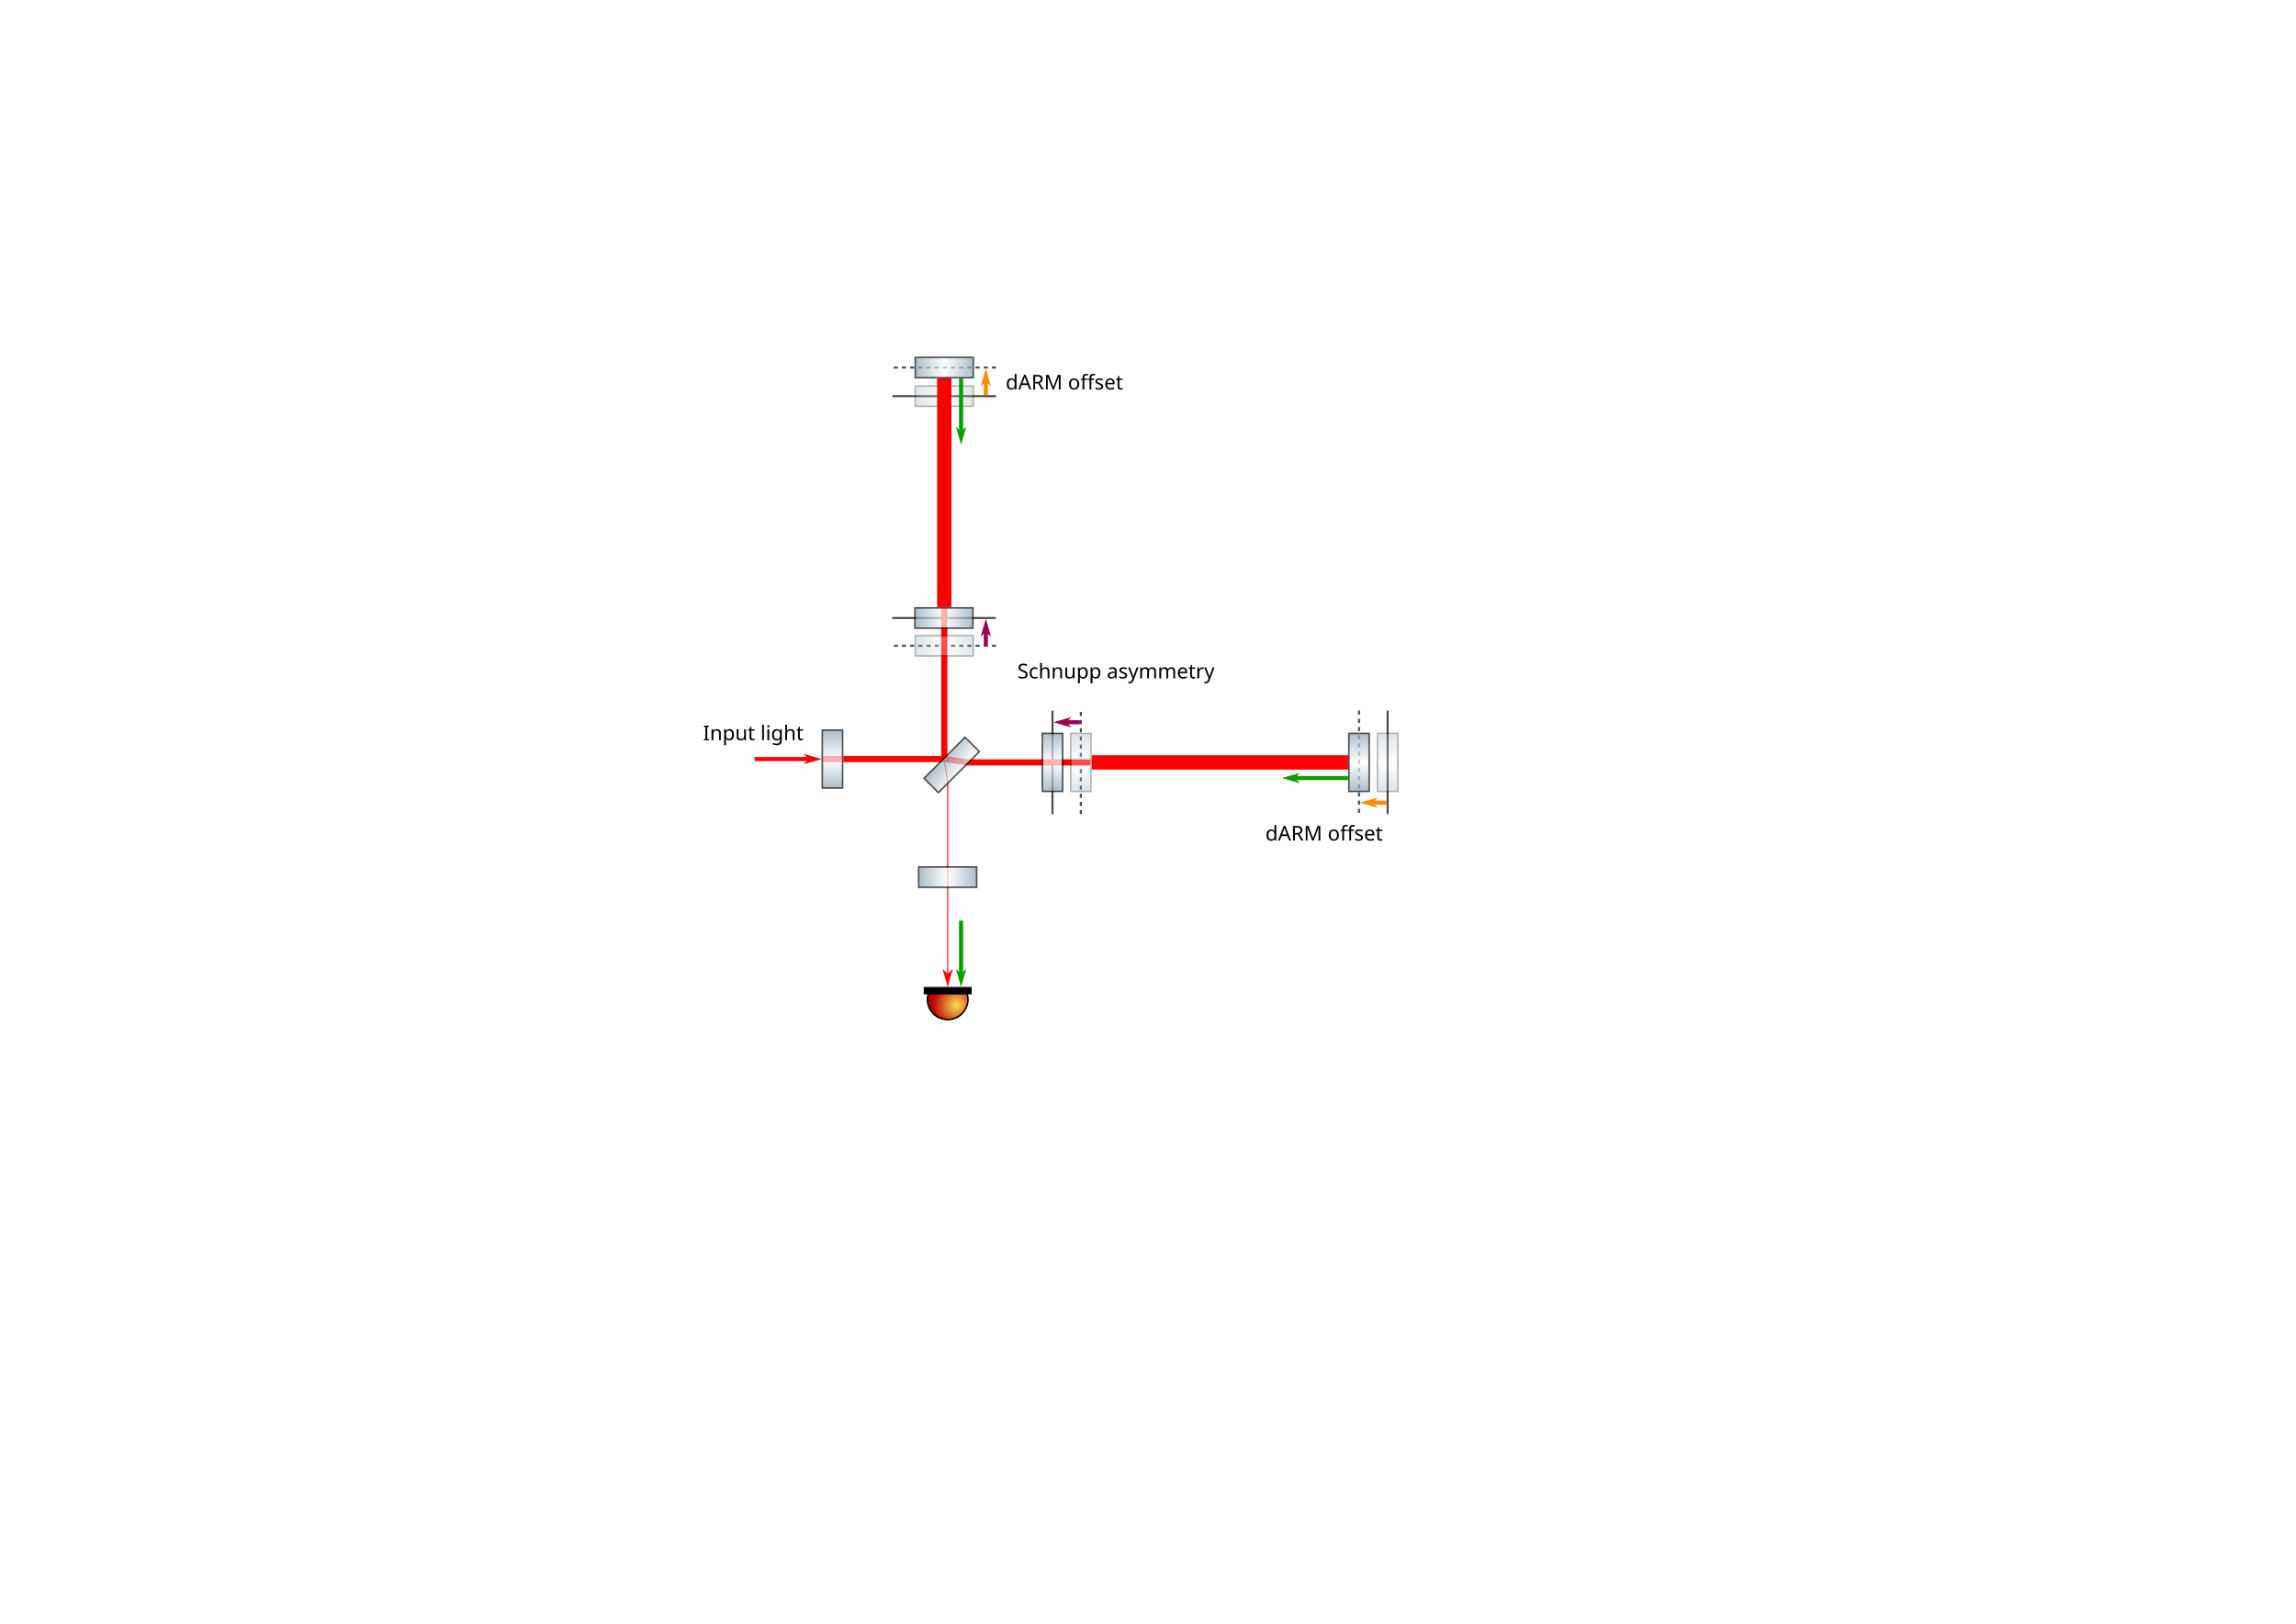
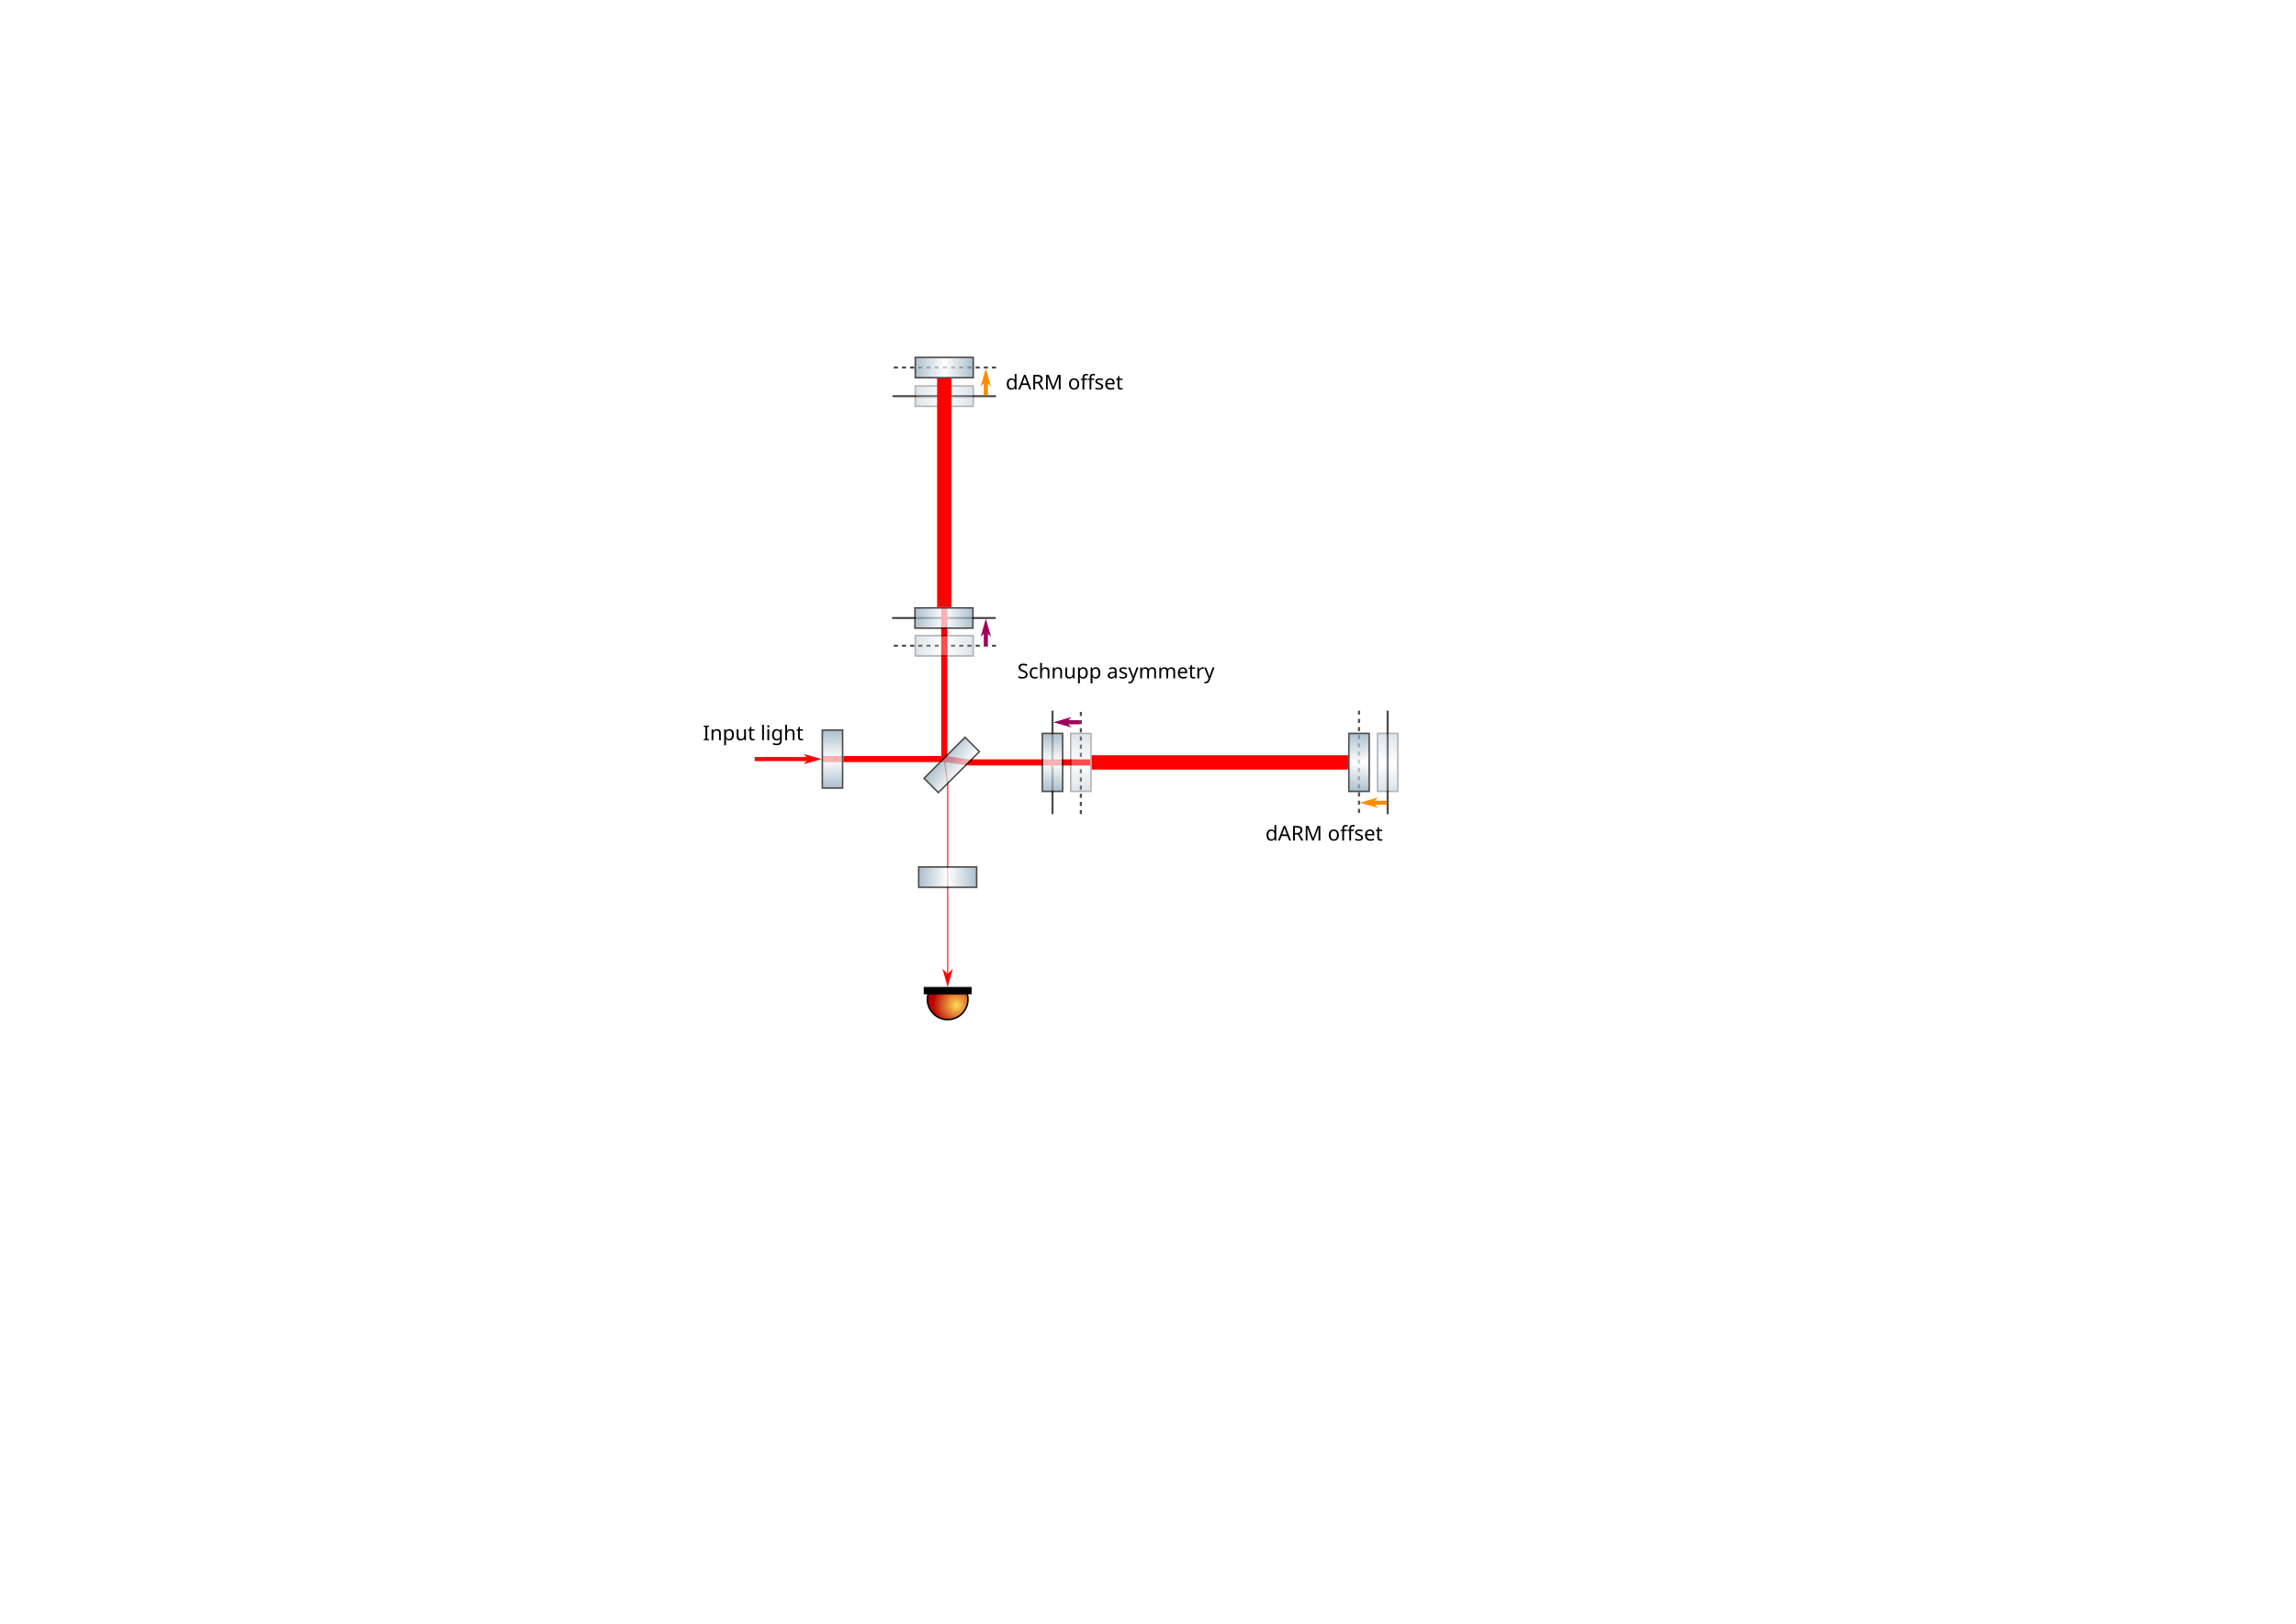
<svg xmlns="http://www.w3.org/2000/svg" xmlns:xlink="http://www.w3.org/1999/xlink" id="b-bsp" width="297mm" height="210mm" version="1.1">
  <defs id="defs14">
    <marker orient="auto" refY="0.0" refX="0.0" id="marker8374" style="overflow:visible;">
      <path id="path6327" d="M 0.0,0.0 L 5.0,-5.0 L -12.5,0.0 L 5.0,5.0 L 0.0,0.0 z " style="fill-rule:evenodd;stroke:#0a9e00;stroke-width:1pt;stroke-opacity:1;fill:#0a9e00;fill-opacity:1" transform="scale(0.2) rotate(180) translate(6,0)" />
    </marker>
    <marker style="overflow:visible;" id="marker23626" refX="0.0" refY="0.0" orient="auto">
      <path transform="scale(0.2) rotate(180) translate(6,0)" style="fill-rule:evenodd;stroke:#ff0000;stroke-width:1pt;stroke-opacity:1;fill:#ff0000;fill-opacity:1" d="M 0.0,0.0 L 5.0,-5.0 L -12.5,0.0 L 5.0,5.0 L 0.0,0.0 z " id="path23628" />
    </marker>
    <marker orient="auto" refY="0.0" refX="0.0" id="Arrow1Send" style="overflow:visible;">
      <path id="path4252" d="M 0.0,0.0 L 5.0,-5.0 L -12.5,0.0 L 5.0,5.0 L 0.0,0.0 z " style="fill-rule:evenodd;stroke:#ff0000;stroke-width:1pt;stroke-opacity:1;fill:#ff0000;fill-opacity:1" transform="scale(0.2) rotate(180) translate(6,0)" />
    </marker>
    <marker orient="auto" refY="0.0" refX="0.0" id="marker4571" style="overflow:visible;">
      <path id="path4573" style="fill-rule:evenodd;stroke-width:0.625;stroke-linejoin:round;stroke:#ff0000;stroke-opacity:1;fill:#ff0000;fill-opacity:1" d="M 8.719,4.034 L -2.207,0.016 L 8.719,-4.002 C 6.973,-1.63 6.983,1.616 8.719,4.034 z " transform="scale(0.6) rotate(180) translate(0,0)" />
    </marker>
    <marker orient="auto" refY="0.0" refX="0.0" id="Arrow2Mend" style="overflow:visible;">
      <path id="path4264" style="fill-rule:evenodd;stroke-width:0.625;stroke-linejoin:round;stroke:#000000;stroke-opacity:1;fill:#000000;fill-opacity:1" d="M 8.719,4.034 L -2.207,0.016 L 8.719,-4.002 C 6.973,-1.63 6.983,1.616 8.719,4.034 z " transform="scale(0.6) rotate(180) translate(0,0)" />
    </marker>
    <marker orient="auto" refY="0.0" refX="0.0" id="Arrow2Lend" style="overflow:visible;">
      <path id="path4258" style="fill-rule:evenodd;stroke-width:0.625;stroke-linejoin:round;stroke:#000000;stroke-opacity:1;fill:#000000;fill-opacity:1" d="M 8.719,4.034 L -2.207,0.016 L 8.719,-4.002 C 6.973,-1.63 6.983,1.616 8.719,4.034 z " transform="scale(1.1) rotate(180) translate(1,0)" />
    </marker>
    <marker orient="auto" refY="0.0" refX="0.0" id="Arrow1Lend" style="overflow:visible;">
      <path id="path4240" d="M 0.0,0.0 L 5.0,-5.0 L -12.5,0.0 L 5.0,5.0 L 0.0,0.0 z " style="fill-rule:evenodd;stroke:#ff0000;stroke-width:1pt;stroke-opacity:1;fill:#ff0000;fill-opacity:1" transform="scale(0.8) rotate(180) translate(12.5,0)" />
    </marker>
    <linearGradient gradientTransform="matrix(0.35,0,0,1,-117.1952,-14.3086)" y2="14.683" x2="350.087" y1="43.03" x1="350.087" gradientUnits="userSpaceOnUse" id="b-cav-mir-grad-0">
      <stop id="stop4224-0" style="stop-color:#89A4B6" offset="0.006" />
      <stop id="stop4226-1" style="stop-color:#FFFFFF" offset="0.5" />
      <stop id="stop4228-9" style="stop-color:#89A4B6" offset="1" />
    </linearGradient>
    <linearGradient xlink:href="#b-cav-mir-grad-0" id="linearGradient4225" gradientUnits="userSpaceOnUse" gradientTransform="matrix(0.35,0,0,1,-117.1952,-14.3086)" x1="350.087" y1="43.03" x2="350.087" y2="14.683" />
    <linearGradient xlink:href="#b-cav-mir-grad-0" id="linearGradient4266" gradientUnits="userSpaceOnUse" gradientTransform="matrix(0.35,0,0,1,-117.1952,-14.3086)" x1="350.087" y1="43.03" x2="350.087" y2="14.683" />
    <linearGradient xlink:href="#b-cav-mir-grad-0" id="linearGradient4240" gradientUnits="userSpaceOnUse" gradientTransform="matrix(0.35,0,0,1,-117.1952,-14.3086)" x1="350.087" y1="43.03" x2="350.087" y2="14.683" />
    <linearGradient xlink:href="#b-cav-mir-grad-0" id="linearGradient4283" gradientUnits="userSpaceOnUse" gradientTransform="matrix(0.35,0,0,1,-117.1952,-14.3086)" x1="350.087" y1="43.03" x2="350.087" y2="14.683" />
    <marker orient="auto" refY="0" refX="0" id="Arrow1Send-3" style="overflow:visible">
      <path id="path4252-9" d="M 0,0 5,-5 -12.5,0 5,5 0,0 Z" style="fill:#0085ff;fill-opacity:1;fill-rule:evenodd;stroke:#0085ff;stroke-width:1pt;stroke-opacity:1" transform="matrix(-0.2,0,0,-0.2,-1.2,0)" />
    </marker>
    <marker orient="auto" refY="0" refX="0" id="Arrow1Send-3-7" style="overflow:visible">
      <path id="path4252-9-2" d="M 0,0 5,-5 -12.5,0 5,5 0,0 Z" style="fill:#0085ff;fill-opacity:1;fill-rule:evenodd;stroke:#0085ff;stroke-width:1pt;stroke-opacity:1" transform="matrix(-0.2,0,0,-0.2,-1.2,0)" />
    </marker>
    <marker orient="auto" refY="0" refX="0" id="Arrow1Send-3-7-1" style="overflow:visible">
      <path id="path4252-9-2-3" d="M 0,0 5,-5 -12.5,0 5,5 0,0 Z" style="fill:#ff0000;fill-opacity:1;fill-rule:evenodd;stroke:#ff0000;stroke-width:1pt;stroke-opacity:1" transform="matrix(-0.2,0,0,-0.2,-1.2,0)" />
    </marker>
    <marker orient="auto" refY="0" refX="0" id="Arrow1Send-8" style="overflow:visible">
      <path id="path4252-4" d="M 0,0 5,-5 -12.5,0 5,5 0,0 Z" style="fill:#ff0000;fill-opacity:1;fill-rule:evenodd;stroke:#ff0000;stroke-width:1pt;stroke-opacity:1" transform="matrix(-0.2,0,0,-0.2,-1.2,0)" />
    </marker>
    <marker orient="auto" refY="0" refX="0" id="Arrow1Send-3-7-6" style="overflow:visible">
      <path id="path4252-9-2-9" d="M 0,0 5,-5 -12.5,0 5,5 0,0 Z" style="fill:#0085ff;fill-opacity:1;fill-rule:evenodd;stroke:#0085ff;stroke-width:1pt;stroke-opacity:1" transform="matrix(-0.2,0,0,-0.2,-1.2,0)" />
    </marker>
    <marker orient="auto" refY="0" refX="0" id="Arrow1Send-3-2" style="overflow:visible">
      <path id="path4252-9-7" d="M 0,0 5,-5 -12.5,0 5,5 0,0 Z" style="fill:#0085ff;fill-opacity:1;fill-rule:evenodd;stroke:#0085ff;stroke-width:1pt;stroke-opacity:1" transform="matrix(-0.2,0,0,-0.2,-1.2,0)" />
    </marker>
    <marker orient="auto" refY="0" refX="0" id="Arrow1Send-3-26" style="overflow:visible">
      <path id="path4252-9-6" d="M 0,0 5,-5 -12.5,0 5,5 0,0 Z" style="fill:#0085ff;fill-opacity:1;fill-rule:evenodd;stroke:#0085ff;stroke-width:1pt;stroke-opacity:1" transform="matrix(-0.2,0,0,-0.2,-1.2,0)" />
    </marker>
    <marker orient="auto" refY="0" refX="0" id="Arrow1Send-3-7-6-5" style="overflow:visible">
      <path id="path4252-9-2-9-9" d="M 0,0 5,-5 -12.5,0 5,5 0,0 Z" style="fill:#0085ff;fill-opacity:1;fill-rule:evenodd;stroke:#0085ff;stroke-width:1pt;stroke-opacity:1" transform="matrix(-0.2,0,0,-0.2,-1.2,0)" />
    </marker>
    <marker orient="auto" refY="0" refX="0" id="Arrow1Send-3-7-6-7" style="overflow:visible">
      <path id="path4252-9-2-9-8" d="M 0,0 5,-5 -12.5,0 5,5 0,0 Z" style="fill:#0085ff;fill-opacity:1;fill-rule:evenodd;stroke:#0085ff;stroke-width:1pt;stroke-opacity:1" transform="matrix(-0.2,0,0,-0.2,-1.2,0)" />
    </marker>
    <marker orient="auto" refY="0" refX="0" id="Arrow1Send-3-7-6-5-0" style="overflow:visible">
      <path id="path4252-9-2-9-9-8" d="M 0,0 5,-5 -12.5,0 5,5 0,0 Z" style="fill:#0085ff;fill-opacity:1;fill-rule:evenodd;stroke:#0085ff;stroke-width:1pt;stroke-opacity:1" transform="matrix(-0.2,0,0,-0.2,-1.2,0)" />
    </marker>
    <marker orient="auto" refY="0" refX="0" id="Arrow1Send-3-74" style="overflow:visible">
      <path id="path4252-9-9" d="M 0,0 5,-5 -12.5,0 5,5 0,0 Z" style="fill:#0085ff;fill-opacity:1;fill-rule:evenodd;stroke:#0085ff;stroke-width:1pt;stroke-opacity:1" transform="matrix(-0.2,0,0,-0.2,-1.2,0)" />
    </marker>
    <marker orient="auto" refY="0" refX="0" id="Arrow1Send-3-74-7" style="overflow:visible">
      <path id="path4252-9-9-1" d="M 0,0 5,-5 -12.5,0 5,5 0,0 Z" style="fill:#0085ff;fill-opacity:1;fill-rule:evenodd;stroke:#0085ff;stroke-width:1pt;stroke-opacity:1" transform="matrix(-0.2,0,0,-0.2,-1.2,0)" />
    </marker>
    <marker orient="auto" refY="0" refX="0" id="Arrow1Send-3-74-6" style="overflow:visible">
      <path id="path4252-9-9-9" d="M 0,0 5,-5 -12.5,0 5,5 0,0 Z" style="fill:#0085ff;fill-opacity:1;fill-rule:evenodd;stroke:#0085ff;stroke-width:1pt;stroke-opacity:1" transform="matrix(-0.2,0,0,-0.2,-1.2,0)" />
    </marker>
    <marker orient="auto" refY="0" refX="0" id="Arrow1Send-3-74-7-4" style="overflow:visible">
      <path id="path4252-9-9-1-2" d="M 0,0 5,-5 -12.5,0 5,5 0,0 Z" style="fill:#0085ff;fill-opacity:1;fill-rule:evenodd;stroke:#0085ff;stroke-width:1pt;stroke-opacity:1" transform="matrix(-0.2,0,0,-0.2,-1.2,0)" />
    </marker>
    <marker orient="auto" refY="0" refX="0" id="Arrow1Send-3-74-78" style="overflow:visible">
      <path id="path4252-9-9-8" d="M 0,0 5,-5 -12.5,0 5,5 0,0 Z" style="fill:#0085ff;fill-opacity:1;fill-rule:evenodd;stroke:#0085ff;stroke-width:1pt;stroke-opacity:1" transform="matrix(-0.2,0,0,-0.2,-1.2,0)" />
    </marker>
    <marker orient="auto" refY="0" refX="0" id="Arrow1Send-3-74-6-4" style="overflow:visible">
      <path id="path4252-9-9-9-8" d="M 0,0 5,-5 -12.5,0 5,5 0,0 Z" style="fill:#0085ff;fill-opacity:1;fill-rule:evenodd;stroke:#0085ff;stroke-width:1pt;stroke-opacity:1" transform="matrix(-0.2,0,0,-0.2,-1.2,0)" />
    </marker>
    <marker orient="auto" refY="0" refX="0" id="Arrow1Send-3-74-6-1" style="overflow:visible">
      <path id="path4252-9-9-9-1" d="M 0,0 5,-5 -12.5,0 5,5 0,0 Z" style="fill:#0085ff;fill-opacity:1;fill-rule:evenodd;stroke:#0085ff;stroke-width:1pt;stroke-opacity:1" transform="matrix(-0.2,0,0,-0.2,-1.2,0)" />
    </marker>
    <marker orient="auto" refY="0" refX="0" id="Arrow1Send-3-74-6-1-5" style="overflow:visible">
      <path id="path4252-9-9-9-1-1" d="M 0,0 5,-5 -12.5,0 5,5 0,0 Z" style="fill:#0085ff;fill-opacity:1;fill-rule:evenodd;stroke:#0085ff;stroke-width:1pt;stroke-opacity:1" transform="matrix(-0.2,0,0,-0.2,-1.2,0)" />
    </marker>
    <marker orient="auto" refY="0" refX="0" id="Arrow1Send-3-7-4" style="overflow:visible">
      <path id="path4252-9-2-32" d="M 0,0 5,-5 -12.5,0 5,5 0,0 Z" style="fill:#0a9e00;fill-opacity:1;fill-rule:evenodd;stroke:#0a9e00;stroke-width:1pt;stroke-opacity:1" transform="matrix(-0.2,0,0,-0.2,-1.2,0)" />
    </marker>
    <marker orient="auto" refY="0" refX="0" id="Arrow1Send-3-7-4-7" style="overflow:visible">
      <path id="path4252-9-2-32-0" d="M 0,0 5,-5 -12.5,0 5,5 0,0 Z" style="fill:#0a9e00;fill-opacity:1;fill-rule:evenodd;stroke:#0a9e00;stroke-width:1pt;stroke-opacity:1" transform="matrix(-0.2,0,0,-0.2,-1.2,0)" />
    </marker>
    <marker orient="auto" refY="0" refX="0" id="Arrow1Send-3-7-4-7-8" style="overflow:visible">
      <path id="path4252-9-2-32-0-1" d="M 0,0 5,-5 -12.5,0 5,5 0,0 Z" style="fill:#0a9e00;fill-opacity:1;fill-rule:evenodd;stroke:#0a9e00;stroke-width:1pt;stroke-opacity:1" transform="matrix(-0.2,0,0,-0.2,-1.2,0)" />
    </marker>
    <marker orient="auto" refY="0" refX="0" id="Arrow1Send-3-2-8" style="overflow:visible">
      <path id="path4252-9-7-9" d="M 0,0 5,-5 -12.5,0 5,5 0,0 Z" style="fill:#0a9e00;fill-opacity:1;fill-rule:evenodd;stroke:#0a9e00;stroke-width:1pt;stroke-opacity:1" transform="matrix(-0.2,0,0,-0.2,-1.2,0)" />
    </marker>
    <marker orient="auto" refY="0" refX="0" id="Arrow1Send-3-7-4-7-8-2" style="overflow:visible">
      <path id="path4252-9-2-32-0-1-0" d="M 0,0 5,-5 -12.5,0 5,5 0,0 Z" style="fill:#0a9e00;fill-opacity:1;fill-rule:evenodd;stroke:#0a9e00;stroke-width:1pt;stroke-opacity:1" transform="matrix(-0.2,0,0,-0.2,-1.2,0)" />
    </marker>
    <clipPath id="clipPath24548" clipPathUnits="userSpaceOnUse">
      <path id="path24550" d="M 0,0 370,0 370,287 0,287 0,0 Z" />
    </clipPath>
    <clipPath id="clipPath24560" clipPathUnits="userSpaceOnUse">
      <path id="path24562" d="M 0,0 370,0 370,287 0,287 0,0 Z" />
    </clipPath>
    <clipPath id="clipPath24572" clipPathUnits="userSpaceOnUse">
      <path id="path24574" d="m 18,14 352,0 0,273 -352,0 0,-273 z" />
    </clipPath>
    <clipPath id="clipPath25478" clipPathUnits="userSpaceOnUse">
      <path id="path25480" d="m 45.418,286.637 323.859,0 0,-255.543 -323.859,0 0,255.543 z" />
    </clipPath>
    <clipPath id="clipPath25488" clipPathUnits="userSpaceOnUse">
      <path id="path25490" d="m 44,30 326,0 0,257 -326,0 0,-257 z" />
    </clipPath>
    <clipPath id="clipPath25994" clipPathUnits="userSpaceOnUse">
      <path id="path25996" d="M 0,0 366,0 366,284 0,284 0,0 Z" />
    </clipPath>
    <clipPath id="clipPath26070" clipPathUnits="userSpaceOnUse">
      <path id="path26072" d="m 201.273,283.012 164.438,0 0,-85.668 -164.438,0 0,85.668 z" />
    </clipPath>
    <clipPath id="clipPath26080" clipPathUnits="userSpaceOnUse">
      <path id="path26082" d="m 205,273 23,0 0,4 -23,0 0,-4 z" />
    </clipPath>
    <clipPath id="clipPath26098" clipPathUnits="userSpaceOnUse">
      <path id="path26100" d="m 229,256 72,0 0,10 -72,0 0,-10 z" />
    </clipPath>
    <clipPath id="clipPath26112" clipPathUnits="userSpaceOnUse">
      <path id="path26114" d="m 201.273,283.012 164.438,0 0,-85.668 -164.438,0 0,85.668 z" />
    </clipPath>
    <clipPath id="clipPath26122" clipPathUnits="userSpaceOnUse">
      <path id="path26124" d="m 205,259 23,0 0,4 -23,0 0,-4 z" />
    </clipPath>
    <clipPath id="clipPath26140" clipPathUnits="userSpaceOnUse">
      <path id="path26142" d="m 229,240 134,0 0,12 -134,0 0,-12 z" />
    </clipPath>
    <clipPath id="clipPath26154" clipPathUnits="userSpaceOnUse">
      <path id="path26156" d="m 201.273,283.012 164.438,0 0,-85.668 -164.438,0 0,85.668 z" />
    </clipPath>
    <clipPath id="clipPath26164" clipPathUnits="userSpaceOnUse">
      <path id="path26166" d="m 205,246 23,0 0,3 -23,0 0,-3 z" />
    </clipPath>
    <clipPath id="clipPath26182" clipPathUnits="userSpaceOnUse">
      <path id="path26184" d="m 229,226 123,0 0,13 -123,0 0,-13 z" />
    </clipPath>
    <clipPath id="clipPath26196" clipPathUnits="userSpaceOnUse">
      <path id="path26198" d="m 201.273,283.012 164.438,0 0,-85.668 -164.438,0 0,85.668 z" />
    </clipPath>
    <clipPath id="clipPath26206" clipPathUnits="userSpaceOnUse">
      <path id="path26208" d="m 205,232 23,0 0,3 -23,0 0,-3 z" />
    </clipPath>
    <clipPath id="clipPath26224" clipPathUnits="userSpaceOnUse">
      <path id="path26226" d="m 229,215 133,0 0,10 -133,0 0,-10 z" />
    </clipPath>
    <clipPath id="clipPath26238" clipPathUnits="userSpaceOnUse">
      <path id="path26240" d="m 201.273,283.012 164.438,0 0,-85.668 -164.438,0 0,85.668 z" />
    </clipPath>
    <clipPath id="clipPath26248" clipPathUnits="userSpaceOnUse">
      <path id="path26250" d="m 205,218 23,0 0,3 -23,0 0,-3 z" />
    </clipPath>
    <clipPath id="clipPath26266" clipPathUnits="userSpaceOnUse">
      <path id="path26268" d="m 229,201 57,0 0,10 -57,0 0,-10 z" />
    </clipPath>
    <clipPath id="clipPath26280" clipPathUnits="userSpaceOnUse">
      <path id="path26282" d="m 201.273,283.012 164.438,0 0,-85.668 -164.438,0 0,85.668 z" />
    </clipPath>
    <clipPath id="clipPath26290" clipPathUnits="userSpaceOnUse">
      <path id="path26292" d="m 205,203 23,0 0,5 -23,0 0,-5 z" />
    </clipPath>
    <marker orient="auto" refY="0" refX="0" id="marker4571-8" style="overflow:visible">
      <path id="path4573-7" style="fill:#000000;fill-opacity:1;fill-rule:evenodd;stroke:#000000;stroke-width:0.625;stroke-linejoin:round;stroke-opacity:1" d="M 8.719,4.034 -2.207,0.016 8.719,-4.002 c -1.745,2.372 -1.735,5.617 -6e-7,8.035 z" transform="scale(-0.6,-0.6)" />
    </marker>
    <marker orient="auto" refY="0" refX="0" id="marker4571-4" style="overflow:visible">
      <path id="path4573-0" style="fill:#000000;fill-opacity:1;fill-rule:evenodd;stroke:#000000;stroke-width:0.625;stroke-linejoin:round;stroke-opacity:1" d="M 8.719,4.034 -2.207,0.016 8.719,-4.002 c -1.745,2.372 -1.735,5.617 -6e-7,8.035 z" transform="scale(-0.6,-0.6)" />
    </marker>
    <linearGradient xlink:href="#b-cav-mir-grad-0" id="linearGradient5416" gradientUnits="userSpaceOnUse" gradientTransform="matrix(0.35,0,0,1,-117.1952,-14.3086)" x1="350.087" y1="43.03" x2="350.087" y2="14.683" />
    <linearGradient xlink:href="#b-cav-mir-grad-0" id="linearGradient5460" gradientUnits="userSpaceOnUse" gradientTransform="matrix(0.35,0,0,1,-117.1952,-14.3086)" x1="350.087" y1="43.03" x2="350.087" y2="14.683" />
    <marker orient="auto" refY="0" refX="0" id="Arrow1Send-3-7-4-7-8-24" style="overflow:visible">
      <path id="path4252-9-2-32-0-1-2" d="M 0,0 5,-5 -12.5,0 5,5 0,0 Z" style="fill:#0a9e00;fill-opacity:1;fill-rule:evenodd;stroke:#0a9e00;stroke-width:1pt;stroke-opacity:1" transform="matrix(-0.2,0,0,-0.2,-1.2,0)" />
    </marker>
    <marker orient="auto" refY="0" refX="0" id="Arrow1Send-3-7-4-7-8-22" style="overflow:visible">
      <path id="path4252-9-2-32-0-1-7" d="M 0,0 5,-5 -12.5,0 5,5 0,0 Z" style="fill:#ff8b00;fill-opacity:1;fill-rule:evenodd;stroke:#ff8b00;stroke-width:1pt;stroke-opacity:1" transform="matrix(-0.2,0,0,-0.2,-1.2,0)" />
    </marker>
    <marker orient="auto" refY="0" refX="0" id="Arrow1Send-3-7-4-7-8-22-9" style="overflow:visible">
      <path id="path4252-9-2-32-0-1-7-6" d="M 0,0 5,-5 -12.5,0 5,5 0,0 Z" style="fill:#ff8b00;fill-opacity:1;fill-rule:evenodd;stroke:#ff8b00;stroke-width:1pt;stroke-opacity:1" transform="matrix(-0.2,0,0,-0.2,-1.2,0)" />
    </marker>
    <marker orient="auto" refY="0" refX="0" id="Arrow1Send-3-7-4-7-9" style="overflow:visible">
      <path id="path4252-9-2-32-0-4" d="M 0,0 5,-5 -12.5,0 5,5 0,0 Z" style="fill:#9e0058;fill-opacity:1;fill-rule:evenodd;stroke:#9e0058;stroke-width:1pt;stroke-opacity:1" transform="matrix(-0.2,0,0,-0.2,-1.2,0)" />
    </marker>
    <marker orient="auto" refY="0" refX="0" id="Arrow1Send-3-7-4-7-9-8" style="overflow:visible">
      <path id="path4252-9-2-32-0-4-0" d="M 0,0 5,-5 -12.5,0 5,5 0,0 Z" style="fill:#9e0058;fill-opacity:1;fill-rule:evenodd;stroke:#9e0058;stroke-width:1pt;stroke-opacity:1" transform="matrix(-0.2,0,0,-0.2,-1.2,0)" />
    </marker>
    <linearGradient xlink:href="#b-cav-mir-grad-0" id="linearGradient8015" gradientUnits="userSpaceOnUse" gradientTransform="matrix(0.35,0,0,1,-117.1952,-14.3086)" x1="350.087" y1="43.03" x2="350.087" y2="14.683" />
    <linearGradient xlink:href="#b-cav-mir-grad-0" id="linearGradient8316" gradientUnits="userSpaceOnUse" gradientTransform="matrix(0.35,0,0,1,-117.1952,-14.3086)" x1="350.087" y1="43.03" x2="350.087" y2="14.683" />
    <marker orient="auto" refY="0" refX="0" id="Arrow1Send-3-7-4-7-9-4" style="overflow:visible">
      <path id="path4252-9-2-32-0-4-1" d="M 0,0 5,-5 -12.5,0 5,5 0,0 Z" style="fill:#9e0058;fill-opacity:1;fill-rule:evenodd;stroke:#9e0058;stroke-width:1pt;stroke-opacity:1" transform="matrix(-0.2,0,0,-0.2,-1.2,0)" />
    </marker>
  </defs>
  <path style="fill:#b3b3b3;fill-opacity:1;fill-rule:evenodd;stroke:#4b4b4b;stroke-width:1;stroke-linecap:butt;stroke-linejoin:miter;stroke-miterlimit:4;stroke-dasharray:none;stroke-dashoffset:0;stroke-opacity:1" d="m 486.968,193.661 -50.625,0" id="path5498-57" />
  <path style="fill:#b3b3b3;fill-opacity:1;fill-rule:evenodd;stroke:#4b4b4b;stroke-width:1;stroke-linecap:butt;stroke-linejoin:miter;stroke-miterlimit:4;stroke-dasharray:2, 2;stroke-dashoffset:0;stroke-opacity:1" d="m 486.968,179.661 -50.625,0" id="path5498-5-6" />
  <g id="b-cav-mir" transform="matrix(0,-1,1,0,447.1076,198.9963)" style="opacity:0.3">
    <linearGradient gradientTransform="matrix(0.35,0,0,1,-117.1952,-14.3086)" y2="14.683" x2="350.087" y1="43.03" x1="350.087" gradientUnits="userSpaceOnUse" id="b-cav-mir-grad">
      <stop id="stop4224" style="stop-color:#89A4B6" offset="0.006" />
      <stop id="stop4226" style="stop-color:#FFFFFF" offset="0.5" />
      <stop id="stop4228" style="stop-color:#89A4B6" offset="1" />
    </linearGradient>
    <rect id="rect4230" height="28.346" width="9.921" y="0.375" x="0.375" style="fill:url(#b-cav-mir-grad);stroke:#000000;stroke-width:0.75" />
  </g>
  <path style="fill:#b3b3b3;fill-opacity:1;fill-rule:evenodd;stroke:#4b4b4b;stroke-width:1;stroke-linecap:butt;stroke-linejoin:miter;stroke-miterlimit:4;stroke-dasharray:none;stroke-dashoffset:0;stroke-opacity:1" d="m 678.425,347.366 0,50.625" id="path5498" />
  <path style="fill:#b3b3b3;fill-opacity:1;fill-rule:evenodd;stroke:#4b4b4b;stroke-width:1;stroke-linecap:butt;stroke-linejoin:miter;stroke-miterlimit:4;stroke-dasharray:2, 2;stroke-dashoffset:0;stroke-opacity:1" d="m 664.425,347.366 0,50.625" id="path5498-5" />
  <g id="b-cav-mir-3" transform="translate(673.0897,358.1303)" style="opacity:0.3">
    <linearGradient gradientTransform="matrix(0.35,0,0,1,-117.1952,-14.3086)" y2="14.683" x2="350.087" y1="43.03" x1="350.087" gradientUnits="userSpaceOnUse" id="linearGradient4257">
      <stop id="stop4259" style="stop-color:#89A4B6" offset="0.006" />
      <stop id="stop4261" style="stop-color:#FFFFFF" offset="0.5" />
      <stop id="stop4263" style="stop-color:#89A4B6" offset="1" />
    </linearGradient>
    <rect id="rect4230-6" height="28.346" width="9.921" y="0.375" x="0.375" style="fill:url(#b-cav-mir-grad-0);stroke:#000000;stroke-width:0.75" />
  </g>
  <path style="fill:none;fill-rule:evenodd;stroke:#ff0000;stroke-width:3;stroke-linecap:butt;stroke-linejoin:miter;stroke-miterlimit:4;stroke-dasharray:none;stroke-opacity:1" d="m 402.398,371.042 9.183,0" id="path4177" />
  <g id="b-cav-mir-3-3-6" style="opacity:0.7" transform="matrix(-1,0,0,-1,412.3355,385.5905)">
    <linearGradient gradientTransform="matrix(0.35,0,0,1,-117.1952,-14.3086)" y2="14.683" x2="350.087" y1="43.03" x1="350.087" gradientUnits="userSpaceOnUse" id="linearGradient4277">
      <stop id="stop4259-2-2" style="stop-color:#89A4B6" offset="0.006" />
      <stop id="stop4261-2-6" style="stop-color:#FFFFFF" offset="0.5" />
      <stop id="stop4263-9-3" style="stop-color:#89A4B6" offset="1" />
    </linearGradient>
    <rect id="rect4230-6-9-6" height="28.346" width="9.921" y="0.375" x="0.375" style="fill:url(#linearGradient4283);stroke:#000000;stroke-width:0.75" />
  </g>
  <path style="fill:none;fill-rule:evenodd;stroke:#ff0000;stroke-width:7;stroke-linecap:butt;stroke-linejoin:miter;stroke-miterlimit:4;stroke-dasharray:none;stroke-opacity:1" d="m 533.759,372.678 125.332,0" id="path4177-47" />
  <path style="fill:none;fill-rule:evenodd;stroke:#ff0000;stroke-width:7;stroke-linecap:butt;stroke-linejoin:miter;stroke-miterlimit:4;stroke-dasharray:none;stroke-opacity:1" d="m 461.656,184.975 0,111.767" id="path4177-47-3" />
  <path style="fill:none;fill-rule:evenodd;stroke:#ff0000;stroke-width:3;stroke-linecap:butt;stroke-linejoin:miter;stroke-miterlimit:4;stroke-dasharray:24,24;stroke-dashoffset:0;stroke-opacity:1" d="m 473.239,372.69 -11.827,-1.775" id="path4177-4" />
  <path style="fill:none;fill-rule:evenodd;stroke:#ff0000;stroke-width:0.5;stroke-linecap:butt;stroke-linejoin:miter;stroke-miterlimit:4;stroke-dasharray:none;stroke-opacity:1;stroke-dashoffset:0" d="m 463.33,382.59 -1.782,-11.869" id="path4177-4-4" />
  <path style="fill:none;fill-rule:evenodd;stroke:#ff0000;stroke-width:0.5;stroke-linecap:butt;stroke-linejoin:miter;stroke-miterlimit:4;stroke-dasharray:none;stroke-dashoffset:0;stroke-opacity:1;marker-end:url(#Arrow1Lend)" d="m 463.321,382.435 0,99.036" id="path4177-5" />
  <g id="g4314" transform="translate(51.5383,-8.54551)">
    <g transform="matrix(0,1,-1,0,423.4971,490.9807)" id="e-pd1">
      <radialGradient id="e-pd1-grad" cx="8.879" cy="7.461" r="17.067" fx="8.879" fy="7.461" gradientUnits="userSpaceOnUse">
        <stop offset="0" style="stop-color:#FEDE58" id="stop4294" />
        <stop offset="0.685" style="stop-color:#BA0000" id="stop4296" />
      </radialGradient>
      <path style="fill:url(#e-pd1-grad);stroke:#000000;stroke-width:0.75" d="m 6.044,1.792 c -0.986,0 -1.936,0.148 -2.835,0.417 l 0,19.01 c 0.899,0.268 1.849,0.416 2.835,0.416 5.479,0 9.921,-4.441 9.921,-9.921 0,-5.48 -4.442,-9.922 -9.921,-9.922 z" id="path4298" />
      <rect style="stroke:#000000;stroke-width:0.75" x="0.375" y="0.375" width="2.835" height="22.678" id="rect4300" />
    </g>
  </g>
  <path style="fill:#b3b3b3;fill-opacity:1;fill-rule:evenodd;stroke:#4b4b4b;stroke-width:1;stroke-linecap:butt;stroke-linejoin:miter;stroke-miterlimit:4;stroke-dasharray:none;stroke-dashoffset:0;stroke-opacity:1" d="m 486.812,302.094 -50.625,0" id="path5498-57-0" />
  <path style="fill:#b3b3b3;fill-opacity:1;fill-rule:evenodd;stroke:#4b4b4b;stroke-width:1;stroke-linecap:butt;stroke-linejoin:miter;stroke-miterlimit:4;stroke-dasharray:2, 2;stroke-dashoffset:0;stroke-opacity:1" d="m 486.968,315.661 -50.625,0" id="path5498-5-6-9" />
  <path style="fill:none;fill-rule:evenodd;stroke:#ff0000;stroke-width:3;stroke-linecap:butt;stroke-linejoin:miter;stroke-miterlimit:4;stroke-dasharray:none;stroke-opacity:1" d="m 461.656,297.504 0,73.492" id="path4177-47-3-5" />
  <g id="b-cav-mir-9" transform="matrix(0,1,-1,0,476.2036,310.3255)" style="opacity:0.3">
    <linearGradient gradientTransform="matrix(0.35,0,0,1,-117.1952,-14.3086)" y2="14.683" x2="350.087" y1="43.03" x1="350.087" gradientUnits="userSpaceOnUse" id="linearGradient4196">
      <stop id="stop4198" style="stop-color:#89A4B6" offset="0.006" />
      <stop id="stop4200" style="stop-color:#FFFFFF" offset="0.5" />
      <stop id="stop4202" style="stop-color:#89A4B6" offset="1" />
    </linearGradient>
    <rect id="rect4230-3" height="28.346" width="9.921" y="0.375" x="0.375" style="fill:url(#linearGradient4225);stroke:#000000;stroke-width:0.75" />
  </g>
  <path style="fill:#b3b3b3;fill-opacity:1;fill-rule:evenodd;stroke:#4b4b4b;stroke-width:1;stroke-linecap:butt;stroke-linejoin:miter;stroke-miterlimit:4;stroke-dasharray:none;stroke-dashoffset:0;stroke-opacity:1" d="m 514.562,397.991 0,-50.625" id="path5498-57-0-3" />
  <path style="fill:#b3b3b3;fill-opacity:1;fill-rule:evenodd;stroke:#4b4b4b;stroke-width:1;stroke-linecap:butt;stroke-linejoin:miter;stroke-miterlimit:4;stroke-dasharray:2, 2;stroke-dashoffset:0;stroke-opacity:1" d="m 528.426,397.991 0,-50.625" id="path5498-5-6-9-1" />
  <path style="fill:none;fill-rule:evenodd;stroke:#ff0000;stroke-width:3;stroke-linecap:butt;stroke-linejoin:miter;stroke-miterlimit:4;stroke-dasharray:none;stroke-opacity:1" d="m 473.019,372.678 59.988,0" id="path4177-47-8" />
  <g id="b-cav-mir-3-3" style="opacity:0.3" transform="matrix(-1,0,0,-1,533.761,387.2263)">
    <linearGradient gradientTransform="matrix(0.35,0,0,1,-117.1952,-14.3086)" y2="14.683" x2="350.087" y1="43.03" x1="350.087" gradientUnits="userSpaceOnUse" id="linearGradient4260">
      <stop id="stop4259-2" style="stop-color:#89A4B6" offset="0.006" />
      <stop id="stop4261-2" style="stop-color:#FFFFFF" offset="0.5" />
      <stop id="stop4263-9" style="stop-color:#89A4B6" offset="1" />
    </linearGradient>
    <rect id="rect4230-6-9" height="28.346" width="9.921" y="0.375" x="0.375" style="fill:url(#linearGradient4266);stroke:#000000;stroke-width:0.75" />
  </g>
  <g id="b-cav-mir-9-8" transform="matrix(0,1,-1,0,477.8694,423.4235)" style="opacity:0.7">
    <linearGradient gradientTransform="matrix(0.35,0,0,1,-117.1952,-14.3086)" y2="14.683" x2="350.087" y1="43.03" x1="350.087" gradientUnits="userSpaceOnUse" id="linearGradient4234">
      <stop id="stop4198-5" style="stop-color:#89A4B6" offset="0.006" />
      <stop id="stop4200-8" style="stop-color:#FFFFFF" offset="0.5" />
      <stop id="stop4202-8" style="stop-color:#89A4B6" offset="1" />
    </linearGradient>
    <rect id="rect4230-3-2" height="28.346" width="9.921" y="0.375" x="0.375" style="fill:url(#linearGradient4240);stroke:#000000;stroke-width:0.75" />
  </g>
  <path style="fill:none;fill-rule:evenodd;stroke:#ff0000;stroke-width:3;stroke-linecap:butt;stroke-linejoin:miter;stroke-miterlimit:4;stroke-dasharray:none;stroke-opacity:1" d="m 412.336,371.042 49.359,0" id="path4177-3" />
  <g id="g3" transform="matrix(-0.7071068,-0.7071068,0.7071068,-0.7071068,458.7798,387.9853)" style="opacity:0.7">
    <linearGradient id="b-bsp-grad" gradientUnits="userSpaceOnUse" x1="330.467" y1="34.823" x2="364.555" y2="22.892" gradientTransform="matrix(0.35,0,0,1,-116.2935,-14.3086)">
      <stop offset="0" style="stop-color:#FFFFFF" id="stop6" />
      <stop offset="1" style="stop-color:#89A4B6" id="stop8" />
    </linearGradient>
    <rect x="0.375" y="0.375" width="9.92" height="28.346" id="rect10" style="fill:url(#b-bsp-grad);stroke:#000000;stroke-width:0.75" />
  </g>
  <path style="fill:none;fill-rule:evenodd;stroke:#ff0000;stroke-width:2;stroke-linecap:butt;stroke-linejoin:miter;stroke-miterlimit:4;stroke-dasharray:none;stroke-opacity:1;marker-end:url(#Arrow1Send)" d="m 368.982,371.042 29.197,0" id="path4177-7" />
  <text xml:space="preserve" style="font-style:normal;font-variant:normal;font-weight:normal;font-stretch:normal;font-size:40px;line-height:125%;font-family:Arial;-inkscape-font-specification:Arial;letter-spacing:0px;word-spacing:0px;fill:#000000;fill-opacity:1;stroke:none;stroke-width:1px;stroke-linecap:butt;stroke-linejoin:miter;stroke-opacity:1" x="343.645" y="361.852" id="text19186-4-2">
-     <tspan x="343.645" y="361.852" id="tspan19190-5-49" style="font-style:normal;font-variant:normal;font-weight:normal;font-stretch:normal;font-size:10px;font-family:sans-serif;-inkscape-font-specification:sans-serif">Input light</tspan>
+     <tspan x="343.645" y="361.852" id="tspan19190-5-49" style="font-style:normal;font-variant:normal;font-weight:normal;font-stretch:normal;font-size:10px;font-family:'Linux Biolinum O';-inkscape-font-specification:'Linux Biolinum O'">Input light</tspan>
  </text>
-   <path style="fill:none;fill-opacity:1;fill-rule:evenodd;stroke:#0a9e00;stroke-width:2;stroke-linecap:butt;stroke-linejoin:miter;stroke-miterlimit:4;stroke-dasharray:none;stroke-dashoffset:0;stroke-opacity:1;marker-end:url(#Arrow1Send-3-7-4-7)" d="m 469.872,185.025 0,28.815" id="path4177-7-2-4-2-1" />
-   <path style="fill:none;fill-opacity:1;fill-rule:evenodd;stroke:#0a9e00;stroke-width:2;stroke-linecap:butt;stroke-linejoin:miter;stroke-miterlimit:4;stroke-dasharray:none;stroke-dashoffset:0;stroke-opacity:1;marker-end:url(#Arrow1Send-3-7-4-7-8)" d="m 659.087,380.324 -28.815,0" id="path4177-7-2-4-2-1-9" />
-   <path style="fill:none;fill-opacity:1;fill-rule:evenodd;stroke:#0a9e00;stroke-width:2;stroke-linecap:butt;stroke-linejoin:miter;stroke-miterlimit:4;stroke-dasharray:none;stroke-dashoffset:0;stroke-opacity:1;marker-end:url(#Arrow1Send-3-7-4-7-8-2)" d="m 469.872,450.026 0,28.815" id="path4177-7-2-4-2-1-9-2" />
  <g id="g24538" transform="matrix(1.25,0,0,-1.25,611.5515,796.2751)" />
  <g id="b-cav-mir-3-1" style="opacity:0.7" transform="translate(659.0897,358.1303)">
    <linearGradient gradientTransform="matrix(0.35,0,0,1,-117.1952,-14.3086)" y2="14.683" x2="350.087" y1="43.03" x1="350.087" gradientUnits="userSpaceOnUse" id="linearGradient5410">
      <stop id="stop4259-7" style="stop-color:#89A4B6" offset="0.006" />
      <stop id="stop4261-8" style="stop-color:#FFFFFF" offset="0.5" />
      <stop id="stop4263-2" style="stop-color:#89A4B6" offset="1" />
    </linearGradient>
    <rect id="rect4230-6-1" height="28.346" width="9.921" y="0.375" x="0.375" style="fill:url(#linearGradient5416);stroke:#000000;stroke-width:0.75" />
  </g>
  <g id="b-cav-mir-0" transform="matrix(0,-1,1,0,447.1076,184.9963)" style="opacity:0.7">
    <linearGradient gradientTransform="matrix(0.35,0,0,1,-117.1952,-14.3086)" y2="14.683" x2="350.087" y1="43.03" x1="350.087" gradientUnits="userSpaceOnUse" id="linearGradient5431">
      <stop id="stop5433" style="stop-color:#89A4B6" offset="0.006" />
      <stop id="stop5435" style="stop-color:#FFFFFF" offset="0.5" />
      <stop id="stop5437" style="stop-color:#89A4B6" offset="1" />
    </linearGradient>
    <rect id="rect4230-60" height="28.346" width="9.921" y="0.375" x="0.375" style="fill:url(#linearGradient5460);stroke:#000000;stroke-width:0.75" />
  </g>
  <path style="fill:none;fill-opacity:1;fill-rule:evenodd;stroke:#ff8b00;stroke-width:2;stroke-linecap:butt;stroke-linejoin:miter;stroke-miterlimit:4;stroke-dasharray:none;stroke-dashoffset:0;stroke-opacity:1;marker-end:url(#Arrow1Send-3-7-4-7-8-22)" d="m 677.926,392.385 -9.494,0" id="path4177-7-2-4-2-1-9-6" />
  <path style="fill:none;fill-opacity:1;fill-rule:evenodd;stroke:#ff8b00;stroke-width:2;stroke-linecap:butt;stroke-linejoin:miter;stroke-miterlimit:4;stroke-dasharray:none;stroke-dashoffset:0;stroke-opacity:1;marker-end:url(#Arrow1Send-3-7-4-7-8-22-9)" d="m 481.968,193.159 0,-9.494" id="path4177-7-2-4-2-1-9-6-1" />
  <text xml:space="preserve" style="font-style:normal;font-variant:normal;font-weight:normal;font-stretch:normal;font-size:40px;line-height:125%;font-family:Arial;-inkscape-font-specification:Arial;letter-spacing:0px;word-spacing:0px;fill:#000000;fill-opacity:1;stroke:none;stroke-width:1px;stroke-linecap:butt;stroke-linejoin:miter;stroke-opacity:1" x="491.675" y="190.385" id="text19186-4-2-9">
-     <tspan x="491.675" y="190.385" id="tspan19190-5-49-2" style="font-style:normal;font-variant:normal;font-weight:normal;font-stretch:normal;font-size:10px;font-family:sans-serif;-inkscape-font-specification:sans-serif">dARM offset</tspan>
+     <tspan x="491.675" y="190.385" id="tspan19190-5-49-2" style="font-style:normal;font-variant:normal;font-weight:normal;font-stretch:normal;font-size:10px;font-family:'Linux Biolinum O';-inkscape-font-specification:'Linux Biolinum O'">dARM offset</tspan>
  </text>
  <text xml:space="preserve" style="font-style:normal;font-variant:normal;font-weight:normal;font-stretch:normal;font-size:40px;line-height:125%;font-family:Arial;-inkscape-font-specification:Arial;letter-spacing:0px;word-spacing:0px;fill:#000000;fill-opacity:1;stroke:none;stroke-width:1px;stroke-linecap:butt;stroke-linejoin:miter;stroke-opacity:1" x="618.666" y="410.886" id="text19186-4-2-9-3">
-     <tspan x="618.666" y="410.886" id="tspan19190-5-49-2-3" style="font-style:normal;font-variant:normal;font-weight:normal;font-stretch:normal;font-size:10px;font-family:sans-serif;-inkscape-font-specification:sans-serif">dARM offset</tspan>
+     <tspan x="618.666" y="410.886" id="tspan19190-5-49-2-3" style="font-style:normal;font-variant:normal;font-weight:normal;font-stretch:normal;font-size:10px;font-family:'Linux Biolinum O';-inkscape-font-specification:'Linux Biolinum O'">dARM offset</tspan>
  </text>
  <text xml:space="preserve" style="font-style:normal;font-variant:normal;font-weight:normal;font-stretch:normal;font-size:40px;line-height:125%;font-family:Arial;-inkscape-font-specification:Arial;letter-spacing:0px;word-spacing:0px;fill:#000000;fill-opacity:1;stroke:none;stroke-width:1px;stroke-linecap:butt;stroke-linejoin:miter;stroke-opacity:1" x="497.385" y="331.618" id="text19186-4-2-9-4">
-     <tspan x="497.385" y="331.618" id="tspan19190-5-49-2-4" style="font-style:normal;font-variant:normal;font-weight:normal;font-stretch:normal;font-size:10px;font-family:sans-serif;-inkscape-font-specification:sans-serif">Schnupp asymmetry</tspan>
+     <tspan x="497.385" y="331.618" id="tspan19190-5-49-2-4" style="font-style:normal;font-variant:normal;font-weight:normal;font-stretch:normal;font-size:10px;font-family:'Linux Biolinum O';-inkscape-font-specification:'Linux Biolinum O'">Schnupp asymmetry</tspan>
  </text>
  <path style="fill:none;fill-opacity:1;fill-rule:evenodd;stroke:#9e0058;stroke-width:2;stroke-linecap:butt;stroke-linejoin:miter;stroke-miterlimit:4;stroke-dasharray:none;stroke-dashoffset:0;stroke-opacity:1;marker-end:url(#Arrow1Send-3-7-4-7-9)" d="m 481.979,315.422 0,-9.427" id="path4177-7-2-4-2-1-3" />
  <g id="b-cav-mir-9-5" transform="matrix(0,1,-1,0,476.048,296.759)" style="opacity:0.7">
    <linearGradient gradientTransform="matrix(0.35,0,0,1,-117.1952,-14.3086)" y2="14.683" x2="350.087" y1="43.03" x1="350.087" gradientUnits="userSpaceOnUse" id="linearGradient8009">
      <stop id="stop4198-50" style="stop-color:#89A4B6" offset="0.006" />
      <stop id="stop4200-4" style="stop-color:#FFFFFF" offset="0.5" />
      <stop id="stop4202-6" style="stop-color:#89A4B6" offset="1" />
    </linearGradient>
    <rect id="rect4230-3-1" height="28.346" width="9.921" y="0.375" x="0.375" style="fill:url(#linearGradient8015);stroke:#000000;stroke-width:0.75" />
  </g>
  <g id="b-cav-mir-9-5-1" transform="translate(509.227,358.1303)" style="opacity:0.7">
    <linearGradient gradientTransform="matrix(0.35,0,0,1,-117.1952,-14.3086)" y2="14.683" x2="350.087" y1="43.03" x1="350.087" gradientUnits="userSpaceOnUse" id="linearGradient8310">
      <stop id="stop4198-50-1" style="stop-color:#89A4B6" offset="0.006" />
      <stop id="stop4200-4-7" style="stop-color:#FFFFFF" offset="0.5" />
      <stop id="stop4202-6-2" style="stop-color:#89A4B6" offset="1" />
    </linearGradient>
    <rect id="rect4230-3-1-0" height="28.346" width="9.921" y="0.375" x="0.375" style="fill:url(#linearGradient8316);stroke:#000000;stroke-width:0.75" />
  </g>
  <path style="fill:none;fill-opacity:1;fill-rule:evenodd;stroke:#9e0058;stroke-width:2;stroke-linecap:butt;stroke-linejoin:miter;stroke-miterlimit:4;stroke-dasharray:none;stroke-dashoffset:0;stroke-opacity:1;marker-end:url(#Arrow1Send-3-7-4-7-9-4)" d="m 527.973,353.052 -9.427,0" id="path4177-7-2-4-2-1-3-70" />
</svg>
